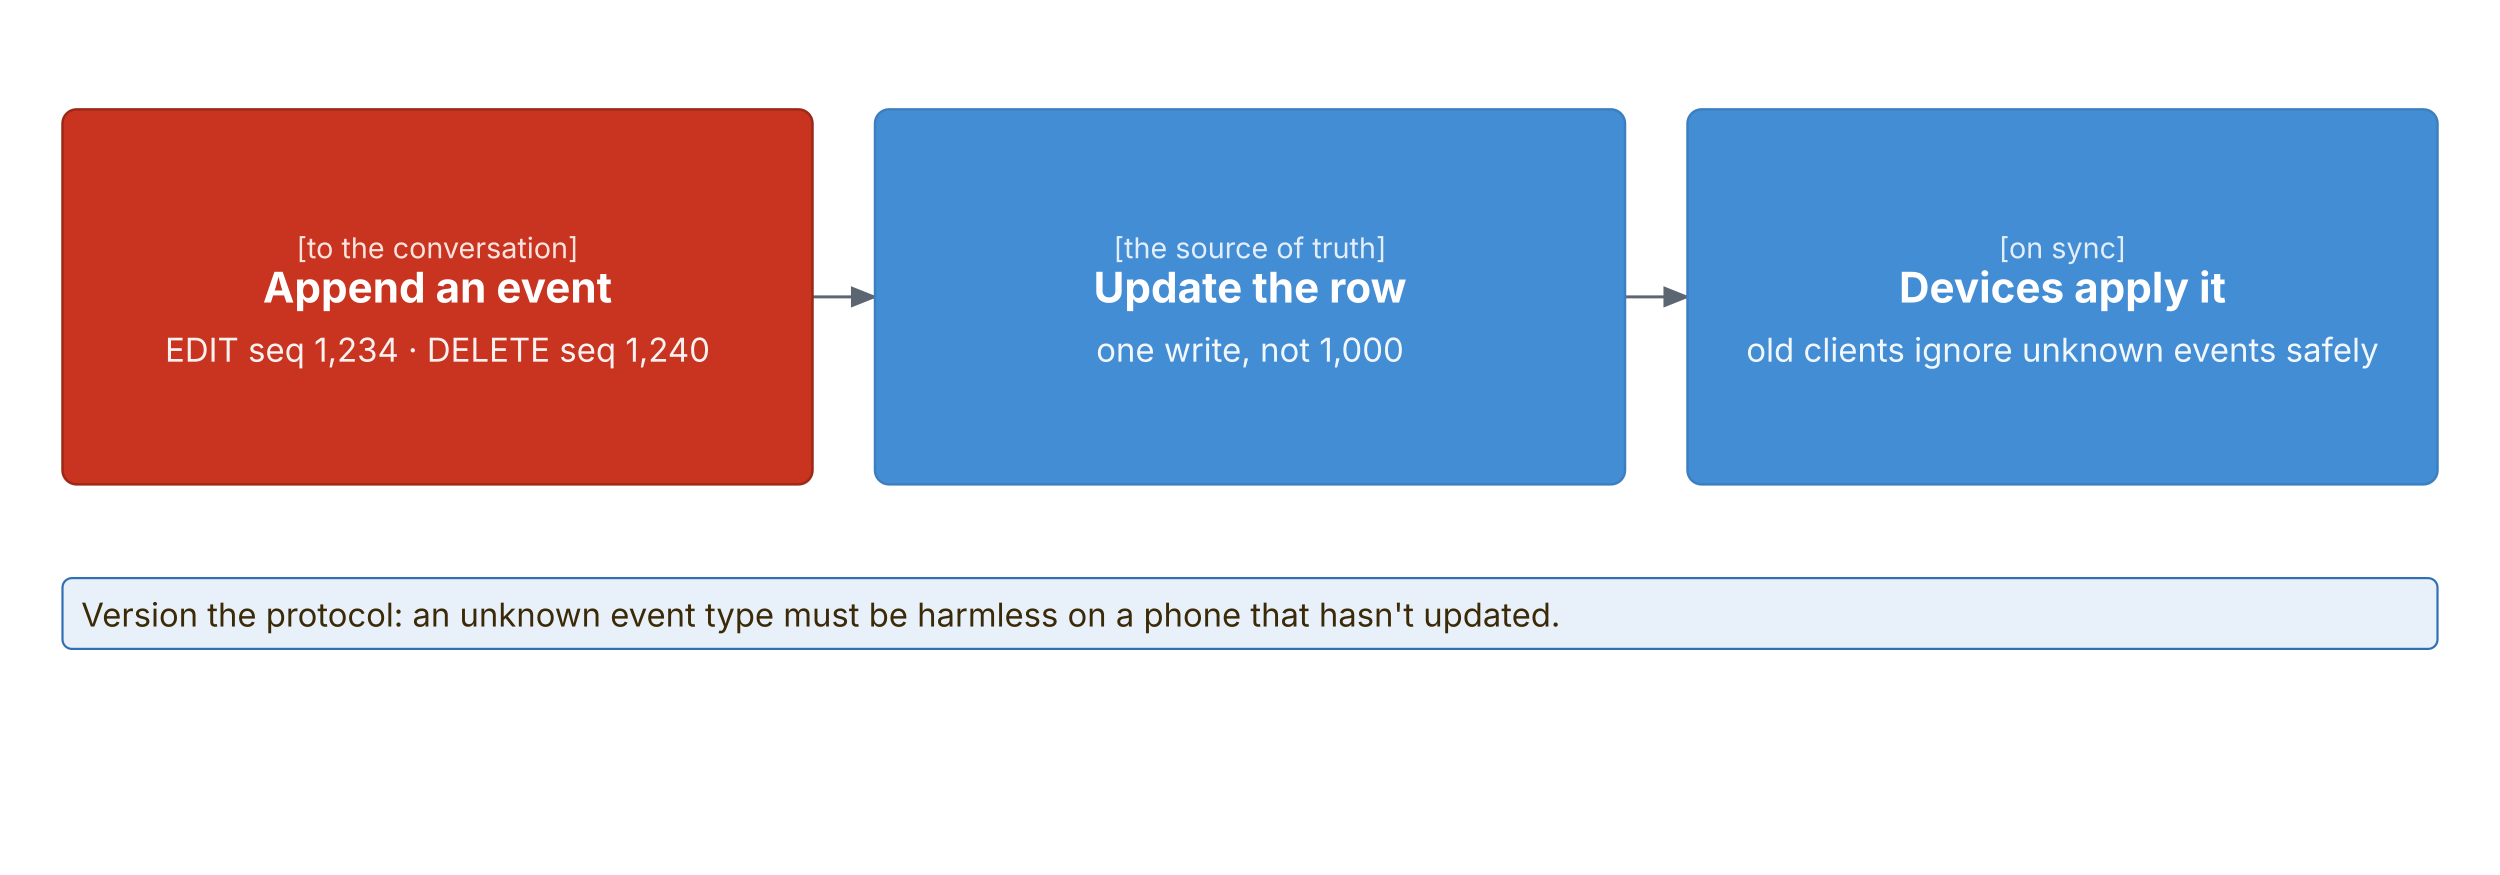
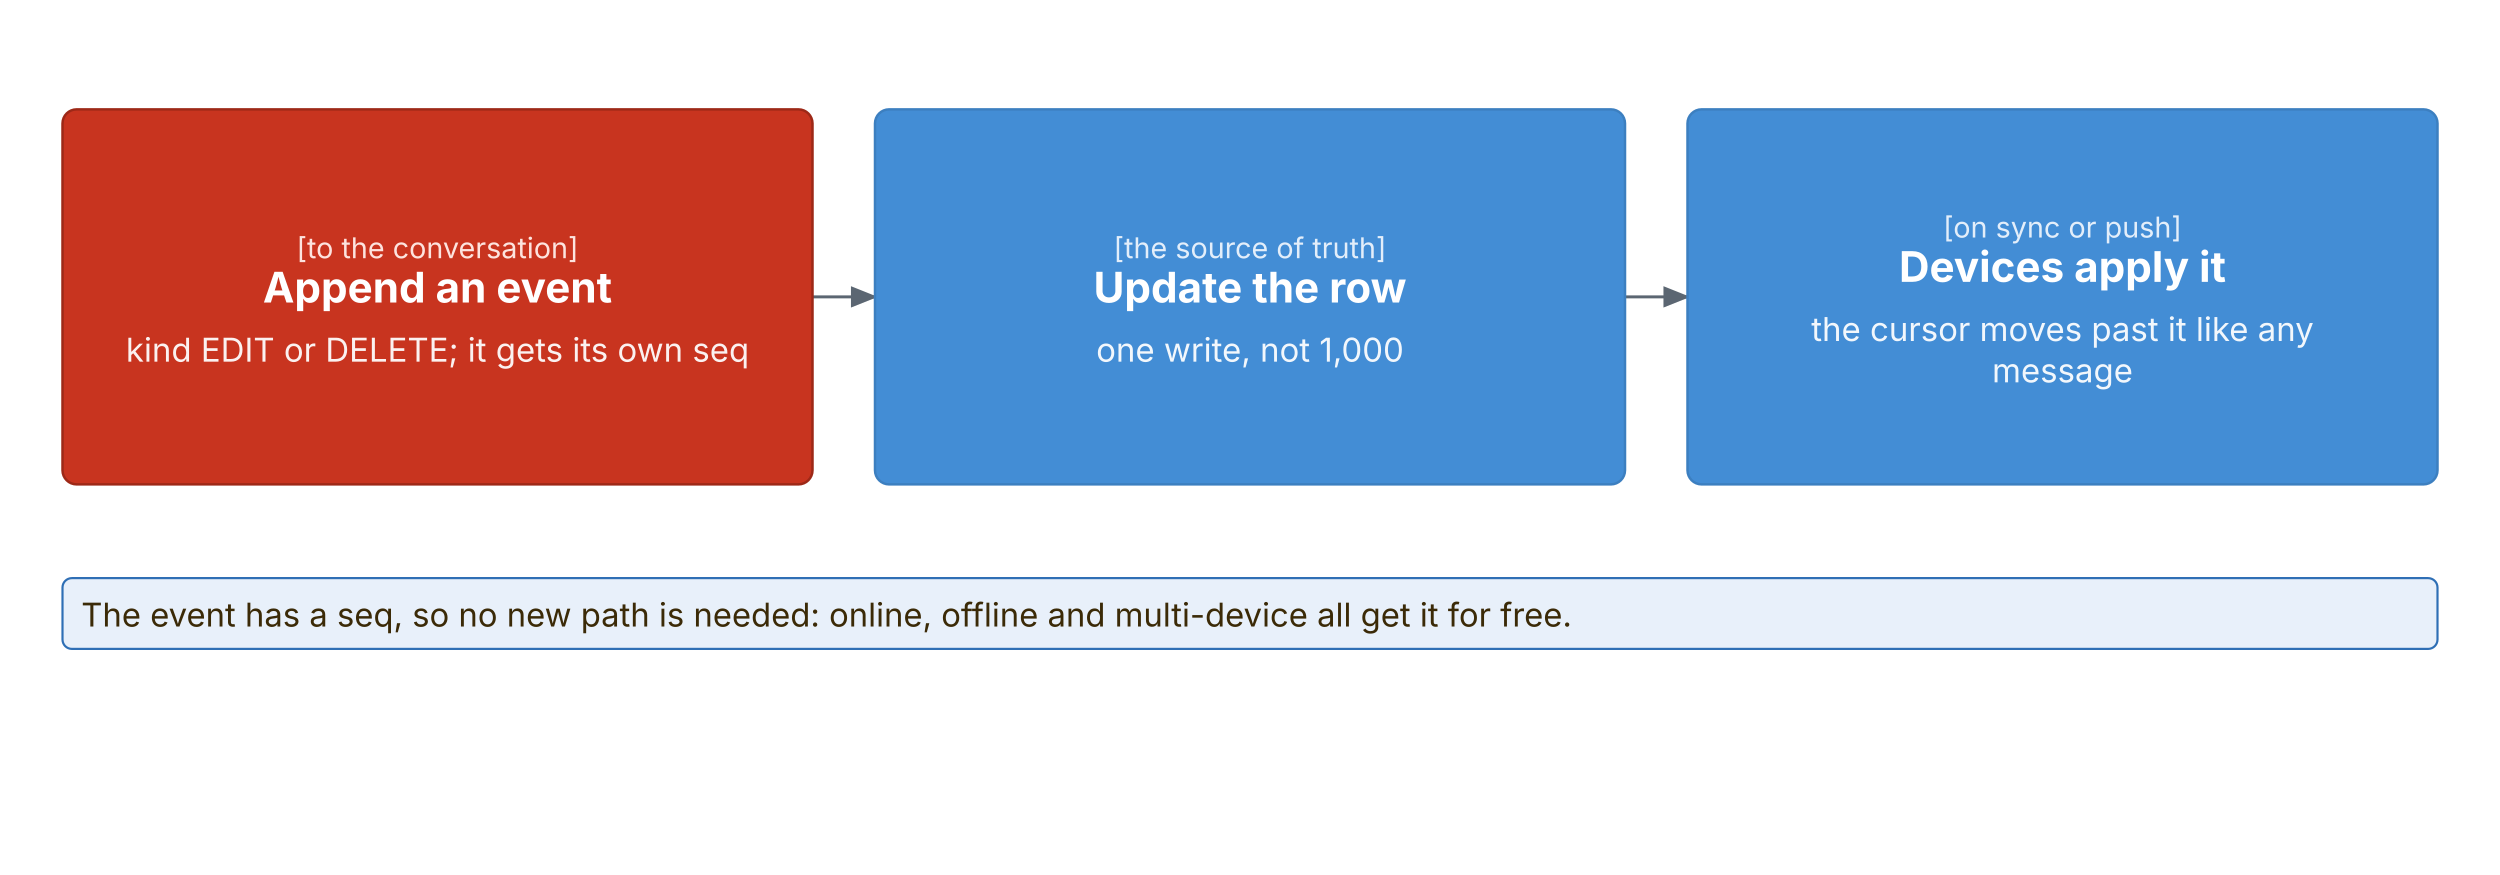
<svg xmlns="http://www.w3.org/2000/svg" class="c4" viewBox="0 0 1600 560" width="1600" height="560">
  <defs>
    <marker id="c4a" viewBox="0 0 10 10" refX="9" refY="5" markerWidth="9" markerHeight="9" orient="auto">
      <path d="M0,1 L10,5 L0,9 z" fill="#5b6672" />
    </marker>
    <marker id="c4a-s" viewBox="0 0 10 10" refX="1" refY="5" markerWidth="9" markerHeight="9" orient="auto">
      <path d="M10,1 L0,5 L10,9 z" fill="#5b6672" />
    </marker>
  </defs>
  <rect width="1600" height="560" fill="#ffffff" />
  <path d="M520.0,190.0 L560.0,190.0" fill="none" stroke="#5b6672" stroke-width="1.9" marker-end="url(#c4a)" />
  <path d="M1040.0,190.0 L1080.0,190.0" fill="none" stroke="#5b6672" stroke-width="1.9" marker-end="url(#c4a)" />
  <rect x="40" y="70" width="480" height="240" rx="9" fill="#c8341f" stroke="#9d2817" stroke-width="1.6" />
  <text x="280.0" y="165.265" text-anchor="middle" font-family="Inter, Helvetica, Arial, sans-serif" font-size="18.4" fill="#fde3de">[to the conversation]</text>
  <text x="280.0" y="193.615" text-anchor="middle" font-family="Inter, Helvetica, Arial, sans-serif" font-size="27" font-weight="700" fill="#ffffff">Append an event</text>
-   <text x="280.0" y="231.475" text-anchor="middle" font-family="Inter, Helvetica, Arial, sans-serif" font-size="21.1" fill="#ffffff" fill-opacity="0.93">EDIT seq 1,234 · DELETE seq 1,240</text>
+   <text x="280.0" y="231.475" text-anchor="middle" font-family="Inter, Helvetica, Arial, sans-serif" font-size="21.1" fill="#ffffff" fill-opacity="0.93">kind EDIT or DELETE; it gets its own seq</text>
  <rect x="560" y="70" width="480" height="240" rx="9" fill="#438dd5" stroke="#3c7fc0" stroke-width="1.6" />
  <text x="800.0" y="165.265" text-anchor="middle" font-family="Inter, Helvetica, Arial, sans-serif" font-size="18.4" fill="#e3eefa">[the source of truth]</text>
  <text x="800.0" y="193.615" text-anchor="middle" font-family="Inter, Helvetica, Arial, sans-serif" font-size="27" font-weight="700" fill="#ffffff">Update the row</text>
  <text x="800.0" y="231.475" text-anchor="middle" font-family="Inter, Helvetica, Arial, sans-serif" font-size="21.1" fill="#ffffff" fill-opacity="0.93">one write, not 1,000</text>
  <rect x="1080" y="70" width="480" height="240" rx="9" fill="#438dd5" stroke="#3c7fc0" stroke-width="1.6" />
-   <text x="1320.0" y="165.265" text-anchor="middle" font-family="Inter, Helvetica, Arial, sans-serif" font-size="18.4" fill="#e3eefa">[on sync]</text>
-   <text x="1320.0" y="193.615" text-anchor="middle" font-family="Inter, Helvetica, Arial, sans-serif" font-size="27" font-weight="700" fill="#ffffff">Devices apply it</text>
-   <text x="1320.0" y="231.475" text-anchor="middle" font-family="Inter, Helvetica, Arial, sans-serif" font-size="21.1" fill="#ffffff" fill-opacity="0.93">old clients ignore unknown events safely</text>
+   <text x="1320.0" y="152.035" text-anchor="middle" font-family="Inter, Helvetica, Arial, sans-serif" font-size="18.4" fill="#e3eefa">[on sync or push]</text>
+   <text x="1320.0" y="180.385" text-anchor="middle" font-family="Inter, Helvetica, Arial, sans-serif" font-size="27" font-weight="700" fill="#ffffff">Devices apply it</text>
+   <text x="1320.0" y="218.245" text-anchor="middle" font-family="Inter, Helvetica, Arial, sans-serif" font-size="21.1" fill="#ffffff" fill-opacity="0.93">the cursor moves past it like any</text>
+   <text x="1320.0" y="244.705" text-anchor="middle" font-family="Inter, Helvetica, Arial, sans-serif" font-size="21.1" fill="#ffffff" fill-opacity="0.93">message</text>
  <rect x="40" y="370" width="1520" height="45.3" rx="6" fill="#e8f0fa" stroke="#2f6fb5" stroke-width="1.4" />
-   <text x="52" y="401.0" font-family="Inter, Helvetica, Arial, sans-serif" font-size="21" fill="#3b2a07">Version the protocol: an unknown event type must be harmless on a phone that hasn't updated.</text>
+   <text x="52" y="401.0" font-family="Inter, Helvetica, Arial, sans-serif" font-size="21" fill="#3b2a07">The event has a seq, so no new path is needed: online, offline and multi-device all get it for free.</text>
</svg>
